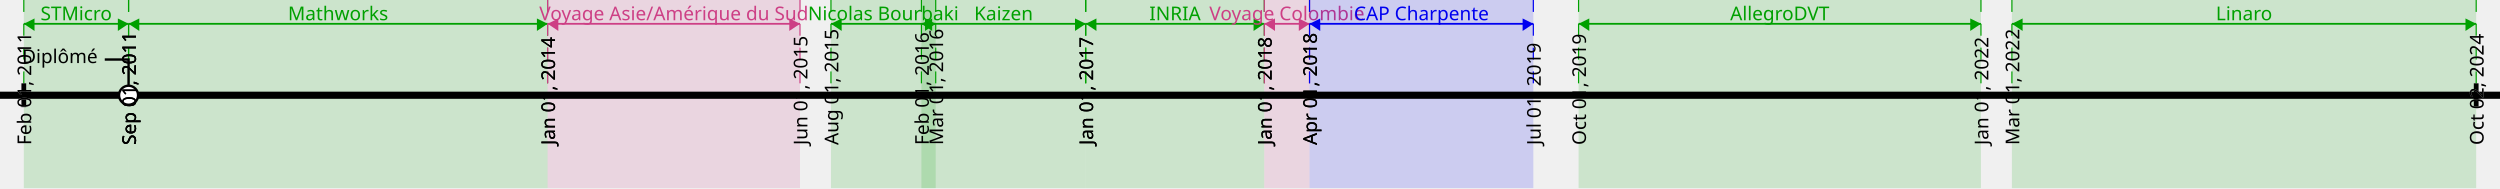
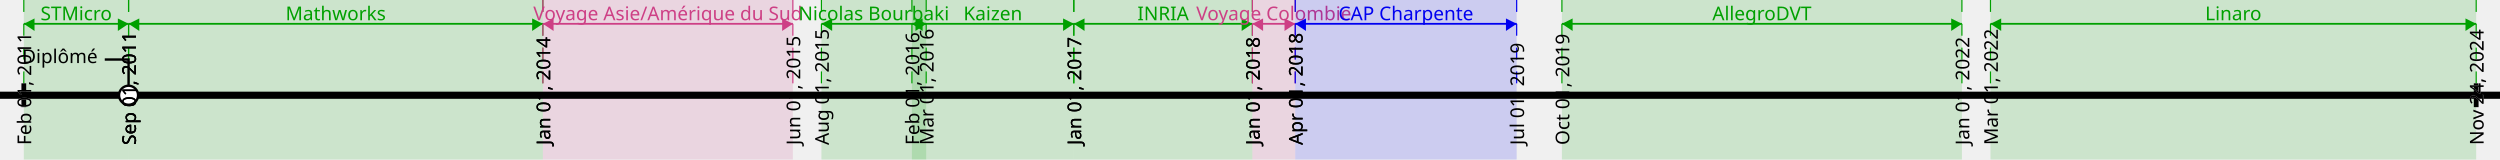
- <svg xmlns="http://www.w3.org/2000/svg" baseProfile="full" height="79.0" version="1.1" width="1050">
+ <svg xmlns="http://www.w3.org/2000/svg" baseProfile="full" height="67.0" version="1.1" width="1050">
  <defs>
    <marker id="id1" markerHeight="10" markerWidth="10" orient="auto" refX="0" refY="3">
      <path d="M6,0 L6,7 L0,3 L6,0" fill="#00A000" />
    </marker>
    <marker id="id2" markerHeight="10" markerWidth="10" orient="auto" refX="6" refY="3">
      <path d="M0,0 L0,7 L6,3 L0,0" fill="#00A000" />
    </marker>
    <marker id="id3" markerHeight="10" markerWidth="10" orient="auto" refX="0" refY="3">
      <path d="M6,0 L6,7 L0,3 L6,0" fill="#CD3F85" />
    </marker>
    <marker id="id4" markerHeight="10" markerWidth="10" orient="auto" refX="6" refY="3">
      <path d="M0,0 L0,7 L6,3 L0,0" fill="#CD3F85" />
    </marker>
    <marker id="id5" markerHeight="10" markerWidth="10" orient="auto" refX="0" refY="3">
      <path d="M6,0 L6,7 L0,3 L6,0" fill="#0000F0" />
    </marker>
    <marker id="id6" markerHeight="10" markerWidth="10" orient="auto" refX="6" refY="3">
      <path d="M0,0 L0,7 L6,3 L0,0" fill="#0000F0" />
    </marker>
  </defs>
-   <rect fill="#00A000" fill-opacity="0.15" height="79.0" width="44" x="10" y="0" />
+   <rect fill="#00A000" fill-opacity="0.15" height="67.0" width="44" x="10" y="0" />
  <line stroke="#00A000" stroke-dasharray="5 5" stroke-width="0.5" x1="10" x2="10" y1="0" y2="40" />
  <line stroke="#00A000" stroke-dasharray="5 5" stroke-width="0.5" x1="54" x2="54" y1="0" y2="40" />
  <line marker-end="url(#id2)" marker-start="url(#id1)" stroke="#00A000" stroke-width="0.75" x1="10" x2="54" y1="10" y2="10" />
  <text fill="#00A000" font-family="Helevetica" font-size="6pt" stroke="none" text-anchor="middle" x="32.0" y="8.5">STMicro</text>
-   <rect fill="#00A000" fill-opacity="0.15" height="79.0" width="176" x="54" y="0" />
+   <rect fill="#00A000" fill-opacity="0.15" height="67.0" width="174" x="54" y="0" />
  <line stroke="#00A000" stroke-dasharray="5 5" stroke-width="0.5" x1="54" x2="54" y1="0" y2="40" />
-   <line stroke="#00A000" stroke-dasharray="5 5" stroke-width="0.5" x1="230" x2="230" y1="0" y2="40" />
-   <line marker-end="url(#id2)" marker-start="url(#id1)" stroke="#00A000" stroke-width="0.75" x1="54" x2="230" y1="10" y2="10" />
-   <text fill="#00A000" font-family="Helevetica" font-size="6pt" stroke="none" text-anchor="middle" x="142.0" y="8.5">Mathworks</text>
-   <rect fill="#CD3F85" fill-opacity="0.15" height="79.0" width="106" x="230" y="0" />
-   <line stroke="#CD3F85" stroke-dasharray="5 5" stroke-width="0.5" x1="230" x2="230" y1="0" y2="40" />
-   <line stroke="#CD3F85" stroke-dasharray="5 5" stroke-width="0.5" x1="336" x2="336" y1="0" y2="40" />
-   <line marker-end="url(#id4)" marker-start="url(#id3)" stroke="#CD3F85" stroke-width="0.75" x1="230" x2="336" y1="10" y2="10" />
-   <text fill="#CD3F85" font-family="Helevetica" font-size="6pt" stroke="none" text-anchor="middle" x="283.0" y="8.5">Voyage Asie/Amérique du Sud</text>
-   <rect fill="#00A000" fill-opacity="0.15" height="79.0" width="44" x="349" y="0" />
-   <line stroke="#00A000" stroke-dasharray="5 5" stroke-width="0.5" x1="349" x2="349" y1="0" y2="40" />
-   <line stroke="#00A000" stroke-dasharray="5 5" stroke-width="0.5" x1="393" x2="393" y1="0" y2="40" />
-   <line marker-end="url(#id2)" marker-start="url(#id1)" stroke="#00A000" stroke-width="0.75" x1="349" x2="393" y1="10" y2="10" />
-   <text fill="#00A000" font-family="Helevetica" font-size="6pt" stroke="none" text-anchor="middle" x="371.0" y="8.5">Nicolas Bourbaki</text>
-   <rect fill="#00A000" fill-opacity="0.15" height="79.0" width="69" x="387" y="0" />
-   <line stroke="#00A000" stroke-dasharray="5 5" stroke-width="0.5" x1="387" x2="387" y1="0" y2="40" />
-   <line stroke="#00A000" stroke-dasharray="5 5" stroke-width="0.5" x1="456" x2="456" y1="0" y2="40" />
-   <line marker-end="url(#id2)" marker-start="url(#id1)" stroke="#00A000" stroke-width="0.75" x1="387" x2="456" y1="10" y2="10" />
-   <text fill="#00A000" font-family="Helevetica" font-size="6pt" stroke="none" text-anchor="middle" x="421.5" y="8.5">Kaizen</text>
-   <rect fill="#00A000" fill-opacity="0.15" height="79.0" width="75" x="456" y="0" />
-   <line stroke="#00A000" stroke-dasharray="5 5" stroke-width="0.5" x1="456" x2="456" y1="0" y2="40" />
-   <line stroke="#00A000" stroke-dasharray="5 5" stroke-width="0.5" x1="531" x2="531" y1="0" y2="40" />
-   <line marker-end="url(#id2)" marker-start="url(#id1)" stroke="#00A000" stroke-width="0.75" x1="456" x2="531" y1="10" y2="10" />
-   <text fill="#00A000" font-family="Helevetica" font-size="6pt" stroke="none" text-anchor="middle" x="493.5" y="8.5">INRIA</text>
-   <rect fill="#CD3F85" fill-opacity="0.15" height="79.0" width="19" x="531" y="0" />
-   <line stroke="#CD3F85" stroke-dasharray="5 5" stroke-width="0.5" x1="531" x2="531" y1="0" y2="40" />
-   <line stroke="#CD3F85" stroke-dasharray="5 5" stroke-width="0.5" x1="550" x2="550" y1="0" y2="40" />
-   <line marker-end="url(#id4)" marker-start="url(#id3)" stroke="#CD3F85" stroke-width="0.75" x1="531" x2="550" y1="10" y2="10" />
-   <text fill="#CD3F85" font-family="Helevetica" font-size="6pt" stroke="none" text-anchor="middle" x="540.5" y="8.5">Voyage Colombie</text>
-   <rect fill="#0000F0" fill-opacity="0.15" height="79.0" width="94" x="550" y="0" />
-   <line stroke="#0000F0" stroke-dasharray="5 5" stroke-width="0.5" x1="550" x2="550" y1="0" y2="40" />
-   <line stroke="#0000F0" stroke-dasharray="5 5" stroke-width="0.5" x1="644" x2="644" y1="0" y2="40" />
-   <line marker-end="url(#id6)" marker-start="url(#id5)" stroke="#0000F0" stroke-width="0.75" x1="550" x2="644" y1="10" y2="10" />
-   <text fill="#0000F0" font-family="Helevetica" font-size="6pt" stroke="none" text-anchor="middle" x="597.0" y="8.5">CAP Charpente</text>
-   <rect fill="#00A000" fill-opacity="0.15" height="79.0" width="169" x="663" y="0" />
-   <line stroke="#00A000" stroke-dasharray="5 5" stroke-width="0.5" x1="663" x2="663" y1="0" y2="40" />
-   <line stroke="#00A000" stroke-dasharray="5 5" stroke-width="0.5" x1="832" x2="832" y1="0" y2="40" />
-   <line marker-end="url(#id2)" marker-start="url(#id1)" stroke="#00A000" stroke-width="0.75" x1="663" x2="832" y1="10" y2="10" />
-   <text fill="#00A000" font-family="Helevetica" font-size="6pt" stroke="none" text-anchor="middle" x="747.5" y="8.5">AllegroDVT</text>
-   <rect fill="#00A000" fill-opacity="0.15" height="79.0" width="195" x="845" y="0" />
-   <line stroke="#00A000" stroke-dasharray="5 5" stroke-width="0.5" x1="845" x2="845" y1="0" y2="40" />
+   <line stroke="#00A000" stroke-dasharray="5 5" stroke-width="0.5" x1="228" x2="228" y1="0" y2="40" />
+   <line marker-end="url(#id2)" marker-start="url(#id1)" stroke="#00A000" stroke-width="0.75" x1="54" x2="228" y1="10" y2="10" />
+   <text fill="#00A000" font-family="Helevetica" font-size="6pt" stroke="none" text-anchor="middle" x="141.0" y="8.5">Mathworks</text>
+   <rect fill="#CD3F85" fill-opacity="0.15" height="67.0" width="105" x="228" y="0" />
+   <line stroke="#CD3F85" stroke-dasharray="5 5" stroke-width="0.5" x1="228" x2="228" y1="0" y2="40" />
+   <line stroke="#CD3F85" stroke-dasharray="5 5" stroke-width="0.5" x1="333" x2="333" y1="0" y2="40" />
+   <line marker-end="url(#id4)" marker-start="url(#id3)" stroke="#CD3F85" stroke-width="0.75" x1="228" x2="333" y1="10" y2="10" />
+   <text fill="#CD3F85" font-family="Helevetica" font-size="6pt" stroke="none" text-anchor="middle" x="280.5" y="8.5">Voyage Asie/Amérique du Sud</text>
+   <rect fill="#00A000" fill-opacity="0.15" height="67.0" width="44" x="345" y="0" />
+   <line stroke="#00A000" stroke-dasharray="5 5" stroke-width="0.5" x1="345" x2="345" y1="0" y2="40" />
+   <line stroke="#00A000" stroke-dasharray="5 5" stroke-width="0.5" x1="389" x2="389" y1="0" y2="40" />
+   <line marker-end="url(#id2)" marker-start="url(#id1)" stroke="#00A000" stroke-width="0.75" x1="345" x2="389" y1="10" y2="10" />
+   <text fill="#00A000" font-family="Helevetica" font-size="6pt" stroke="none" text-anchor="middle" x="367.0" y="8.5">Nicolas Bourbaki</text>
+   <rect fill="#00A000" fill-opacity="0.15" height="67.0" width="68" x="383" y="0" />
+   <line stroke="#00A000" stroke-dasharray="5 5" stroke-width="0.5" x1="383" x2="383" y1="0" y2="40" />
+   <line stroke="#00A000" stroke-dasharray="5 5" stroke-width="0.5" x1="451" x2="451" y1="0" y2="40" />
+   <line marker-end="url(#id2)" marker-start="url(#id1)" stroke="#00A000" stroke-width="0.75" x1="383" x2="451" y1="10" y2="10" />
+   <text fill="#00A000" font-family="Helevetica" font-size="6pt" stroke="none" text-anchor="middle" x="417.0" y="8.5">Kaizen</text>
+   <rect fill="#00A000" fill-opacity="0.15" height="67.0" width="75" x="451" y="0" />
+   <line stroke="#00A000" stroke-dasharray="5 5" stroke-width="0.5" x1="451" x2="451" y1="0" y2="40" />
+   <line stroke="#00A000" stroke-dasharray="5 5" stroke-width="0.5" x1="526" x2="526" y1="0" y2="40" />
+   <line marker-end="url(#id2)" marker-start="url(#id1)" stroke="#00A000" stroke-width="0.75" x1="451" x2="526" y1="10" y2="10" />
+   <text fill="#00A000" font-family="Helevetica" font-size="6pt" stroke="none" text-anchor="middle" x="488.5" y="8.5">INRIA</text>
+   <rect fill="#CD3F85" fill-opacity="0.15" height="67.0" width="18" x="526" y="0" />
+   <line stroke="#CD3F85" stroke-dasharray="5 5" stroke-width="0.5" x1="526" x2="526" y1="0" y2="40" />
+   <line stroke="#CD3F85" stroke-dasharray="5 5" stroke-width="0.5" x1="544" x2="544" y1="0" y2="40" />
+   <line marker-end="url(#id4)" marker-start="url(#id3)" stroke="#CD3F85" stroke-width="0.75" x1="526" x2="544" y1="10" y2="10" />
+   <text fill="#CD3F85" font-family="Helevetica" font-size="6pt" stroke="none" text-anchor="middle" x="535.0" y="8.5">Voyage Colombie</text>
+   <rect fill="#0000F0" fill-opacity="0.15" height="67.0" width="93" x="544" y="0" />
+   <line stroke="#0000F0" stroke-dasharray="5 5" stroke-width="0.5" x1="544" x2="544" y1="0" y2="40" />
+   <line stroke="#0000F0" stroke-dasharray="5 5" stroke-width="0.5" x1="637" x2="637" y1="0" y2="40" />
+   <line marker-end="url(#id6)" marker-start="url(#id5)" stroke="#0000F0" stroke-width="0.75" x1="544" x2="637" y1="10" y2="10" />
+   <text fill="#0000F0" font-family="Helevetica" font-size="6pt" stroke="none" text-anchor="middle" x="590.5" y="8.5">CAP Charpente</text>
+   <rect fill="#00A000" fill-opacity="0.15" height="67.0" width="168" x="656" y="0" />
+   <line stroke="#00A000" stroke-dasharray="5 5" stroke-width="0.5" x1="656" x2="656" y1="0" y2="40" />
+   <line stroke="#00A000" stroke-dasharray="5 5" stroke-width="0.5" x1="824" x2="824" y1="0" y2="40" />
+   <line marker-end="url(#id2)" marker-start="url(#id1)" stroke="#00A000" stroke-width="0.75" x1="656" x2="824" y1="10" y2="10" />
+   <text fill="#00A000" font-family="Helevetica" font-size="6pt" stroke="none" text-anchor="middle" x="740.0" y="8.5">AllegroDVT</text>
+   <rect fill="#00A000" fill-opacity="0.15" height="67.0" width="204" x="836" y="0" />
+   <line stroke="#00A000" stroke-dasharray="5 5" stroke-width="0.5" x1="836" x2="836" y1="0" y2="40" />
  <line stroke="#00A000" stroke-dasharray="5 5" stroke-width="0.5" x1="1040" x2="1040" y1="0" y2="40" />
-   <line marker-end="url(#id2)" marker-start="url(#id1)" stroke="#00A000" stroke-width="0.75" x1="845" x2="1040" y1="10" y2="10" />
-   <text fill="#00A000" font-family="Helevetica" font-size="6pt" stroke="none" text-anchor="middle" x="942.5" y="8.5">Linaro</text>
+   <line marker-end="url(#id2)" marker-start="url(#id1)" stroke="#00A000" stroke-width="0.75" x1="836" x2="1040" y1="10" y2="10" />
+   <text fill="#00A000" font-family="Helevetica" font-size="6pt" stroke="none" text-anchor="middle" x="938.0" y="8.5">Linaro</text>
  <g transform="translate(0,40)">
    <line stroke="#000000" stroke-width="3" x1="0" x2="1050" y1="0" y2="0" />
    <line stroke="#000000" stroke-width="2" x1="10" x2="10" y1="-5" y2="5" />
    <text fill="#C0C0C0" font-family="Helevetica" font-size="6pt" stroke="none" text-anchor="end" transform="rotate(180, 10, 0)" writing-mode="tb" x="10" y="-10">Feb 01, 2011</text>
    <line stroke="#000000" stroke-width="2" x1="1040" x2="1040" y1="-5" y2="5" />
-     <text fill="#C0C0C0" font-family="Helevetica" font-size="6pt" stroke="none" text-anchor="end" transform="rotate(180, 1040, 0)" writing-mode="tb" x="1040" y="-10">Oct 02, 2024</text>
+     <text fill="#C0C0C0" font-family="Helevetica" font-size="6pt" stroke="none" text-anchor="end" transform="rotate(180, 1040, 0)" writing-mode="tb" x="1040" y="-10">Nov 24, 2024</text>
    <path d="M54,0 L54,-15 L44,-15" fill="none" stroke="#000000" stroke-width="1" />
    <text fill="#000000" font-family="Helevetica" font-size="6pt" stroke="none" text-anchor="end" x="41" y="-13.5">Diplômé</text>
    <text fill="#000000" font-family="Helevetica" font-size="6pt" stroke="none" text-anchor="end" transform="rotate(180, 54, 0)" writing-mode="tb" x="54" y="-10">Sep 01, 2011</text>
    <circle cx="54" cy="0" fill="white" r="4" stroke="#000000" stroke-width="1" />
    <text fill="#000000" font-family="Helevetica" font-size="6pt" stroke="none" text-anchor="end" transform="rotate(180, 10, 0)" writing-mode="tb" x="10" y="-10">Feb 01, 2011</text>
    <text fill="#000000" font-family="Helevetica" font-size="6pt" stroke="none" text-anchor="end" transform="rotate(180, 54, 0)" writing-mode="tb" x="54" y="-10">Sep 01, 2011</text>
    <text fill="#000000" font-family="Helevetica" font-size="6pt" stroke="none" text-anchor="end" transform="rotate(180, 54, 0)" writing-mode="tb" x="54" y="-10">Sep 01, 2011</text>
-     <text fill="#000000" font-family="Helevetica" font-size="6pt" stroke="none" text-anchor="end" transform="rotate(180, 230, 0)" writing-mode="tb" x="230" y="-10">Jan 01, 2014</text>
-     <text fill="#000000" font-family="Helevetica" font-size="6pt" stroke="none" text-anchor="end" transform="rotate(180, 230, 0)" writing-mode="tb" x="230" y="-10">Jan 01, 2014</text>
-     <text fill="#000000" font-family="Helevetica" font-size="6pt" stroke="none" text-anchor="end" transform="rotate(180, 336, 0)" writing-mode="tb" x="336" y="-10">Jun 01, 2015</text>
-     <text fill="#000000" font-family="Helevetica" font-size="6pt" stroke="none" text-anchor="end" transform="rotate(180, 349, 0)" writing-mode="tb" x="349" y="-10">Aug 01, 2015</text>
-     <text fill="#000000" font-family="Helevetica" font-size="6pt" stroke="none" text-anchor="end" transform="rotate(180, 393, 0)" writing-mode="tb" x="393" y="-10">Mar 01, 2016</text>
-     <text fill="#000000" font-family="Helevetica" font-size="6pt" stroke="none" text-anchor="end" transform="rotate(180, 387, 0)" writing-mode="tb" x="387" y="-10">Feb 01, 2016</text>
-     <text fill="#000000" font-family="Helevetica" font-size="6pt" stroke="none" text-anchor="end" transform="rotate(180, 456, 0)" writing-mode="tb" x="456" y="-10">Jan 01, 2017</text>
-     <text fill="#000000" font-family="Helevetica" font-size="6pt" stroke="none" text-anchor="end" transform="rotate(180, 456, 0)" writing-mode="tb" x="456" y="-10">Jan 01, 2017</text>
-     <text fill="#000000" font-family="Helevetica" font-size="6pt" stroke="none" text-anchor="end" transform="rotate(180, 531, 0)" writing-mode="tb" x="531" y="-10">Jan 01, 2018</text>
-     <text fill="#000000" font-family="Helevetica" font-size="6pt" stroke="none" text-anchor="end" transform="rotate(180, 531, 0)" writing-mode="tb" x="531" y="-10">Jan 01, 2018</text>
-     <text fill="#000000" font-family="Helevetica" font-size="6pt" stroke="none" text-anchor="end" transform="rotate(180, 550, 0)" writing-mode="tb" x="550" y="-10">Apr 01, 2018</text>
-     <text fill="#000000" font-family="Helevetica" font-size="6pt" stroke="none" text-anchor="end" transform="rotate(180, 550, 0)" writing-mode="tb" x="550" y="-10">Apr 01, 2018</text>
-     <text fill="#000000" font-family="Helevetica" font-size="6pt" stroke="none" text-anchor="end" transform="rotate(180, 644, 0)" writing-mode="tb" x="644" y="-10">Jul 01, 2019</text>
-     <text fill="#000000" font-family="Helevetica" font-size="6pt" stroke="none" text-anchor="end" transform="rotate(180, 663, 0)" writing-mode="tb" x="663" y="-10">Oct 01, 2019</text>
-     <text fill="#000000" font-family="Helevetica" font-size="6pt" stroke="none" text-anchor="end" transform="rotate(180, 832, 0)" writing-mode="tb" x="832" y="-10">Jan 01, 2022</text>
-     <text fill="#000000" font-family="Helevetica" font-size="6pt" stroke="none" text-anchor="end" transform="rotate(180, 845, 0)" writing-mode="tb" x="845" y="-10">Mar 01, 2022</text>
-     <text fill="#000000" font-family="Helevetica" font-size="6pt" stroke="none" text-anchor="end" transform="rotate(180, 1040, 0)" writing-mode="tb" x="1040" y="-10">Oct 02, 2024</text>
+     <text fill="#000000" font-family="Helevetica" font-size="6pt" stroke="none" text-anchor="end" transform="rotate(180, 228, 0)" writing-mode="tb" x="228" y="-10">Jan 01, 2014</text>
+     <text fill="#000000" font-family="Helevetica" font-size="6pt" stroke="none" text-anchor="end" transform="rotate(180, 228, 0)" writing-mode="tb" x="228" y="-10">Jan 01, 2014</text>
+     <text fill="#000000" font-family="Helevetica" font-size="6pt" stroke="none" text-anchor="end" transform="rotate(180, 333, 0)" writing-mode="tb" x="333" y="-10">Jun 01, 2015</text>
+     <text fill="#000000" font-family="Helevetica" font-size="6pt" stroke="none" text-anchor="end" transform="rotate(180, 345, 0)" writing-mode="tb" x="345" y="-10">Aug 01, 2015</text>
+     <text fill="#000000" font-family="Helevetica" font-size="6pt" stroke="none" text-anchor="end" transform="rotate(180, 389, 0)" writing-mode="tb" x="389" y="-10">Mar 01, 2016</text>
+     <text fill="#000000" font-family="Helevetica" font-size="6pt" stroke="none" text-anchor="end" transform="rotate(180, 383, 0)" writing-mode="tb" x="383" y="-10">Feb 01, 2016</text>
+     <text fill="#000000" font-family="Helevetica" font-size="6pt" stroke="none" text-anchor="end" transform="rotate(180, 451, 0)" writing-mode="tb" x="451" y="-10">Jan 01, 2017</text>
+     <text fill="#000000" font-family="Helevetica" font-size="6pt" stroke="none" text-anchor="end" transform="rotate(180, 451, 0)" writing-mode="tb" x="451" y="-10">Jan 01, 2017</text>
+     <text fill="#000000" font-family="Helevetica" font-size="6pt" stroke="none" text-anchor="end" transform="rotate(180, 526, 0)" writing-mode="tb" x="526" y="-10">Jan 01, 2018</text>
+     <text fill="#000000" font-family="Helevetica" font-size="6pt" stroke="none" text-anchor="end" transform="rotate(180, 526, 0)" writing-mode="tb" x="526" y="-10">Jan 01, 2018</text>
+     <text fill="#000000" font-family="Helevetica" font-size="6pt" stroke="none" text-anchor="end" transform="rotate(180, 544, 0)" writing-mode="tb" x="544" y="-10">Apr 01, 2018</text>
+     <text fill="#000000" font-family="Helevetica" font-size="6pt" stroke="none" text-anchor="end" transform="rotate(180, 544, 0)" writing-mode="tb" x="544" y="-10">Apr 01, 2018</text>
+     <text fill="#000000" font-family="Helevetica" font-size="6pt" stroke="none" text-anchor="end" transform="rotate(180, 637, 0)" writing-mode="tb" x="637" y="-10">Jul 01, 2019</text>
+     <text fill="#000000" font-family="Helevetica" font-size="6pt" stroke="none" text-anchor="end" transform="rotate(180, 656, 0)" writing-mode="tb" x="656" y="-10">Oct 01, 2019</text>
+     <text fill="#000000" font-family="Helevetica" font-size="6pt" stroke="none" text-anchor="end" transform="rotate(180, 824, 0)" writing-mode="tb" x="824" y="-10">Jan 01, 2022</text>
+     <text fill="#000000" font-family="Helevetica" font-size="6pt" stroke="none" text-anchor="end" transform="rotate(180, 836, 0)" writing-mode="tb" x="836" y="-10">Mar 01, 2022</text>
+     <text fill="#000000" font-family="Helevetica" font-size="6pt" stroke="none" text-anchor="end" transform="rotate(180, 1040, 0)" writing-mode="tb" x="1040" y="-10">Nov 24, 2024</text>
  </g>
</svg>
